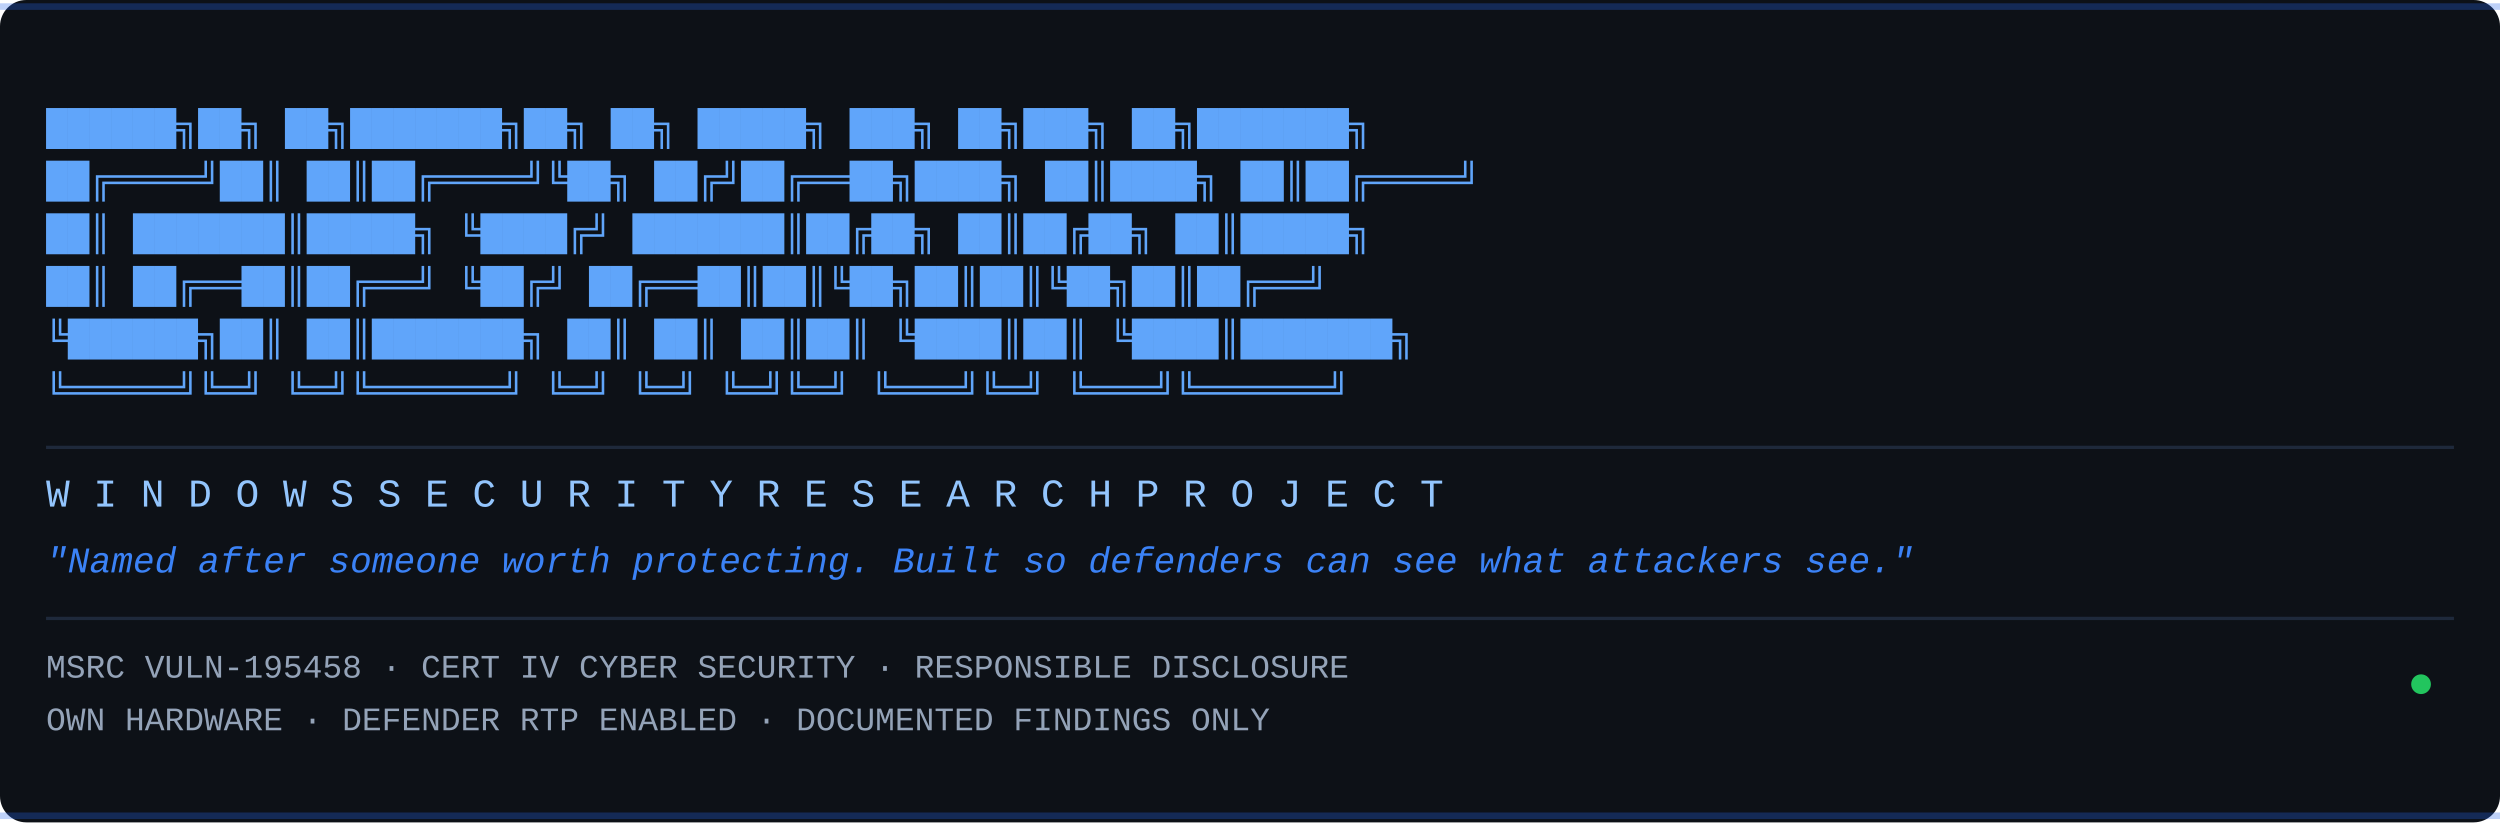
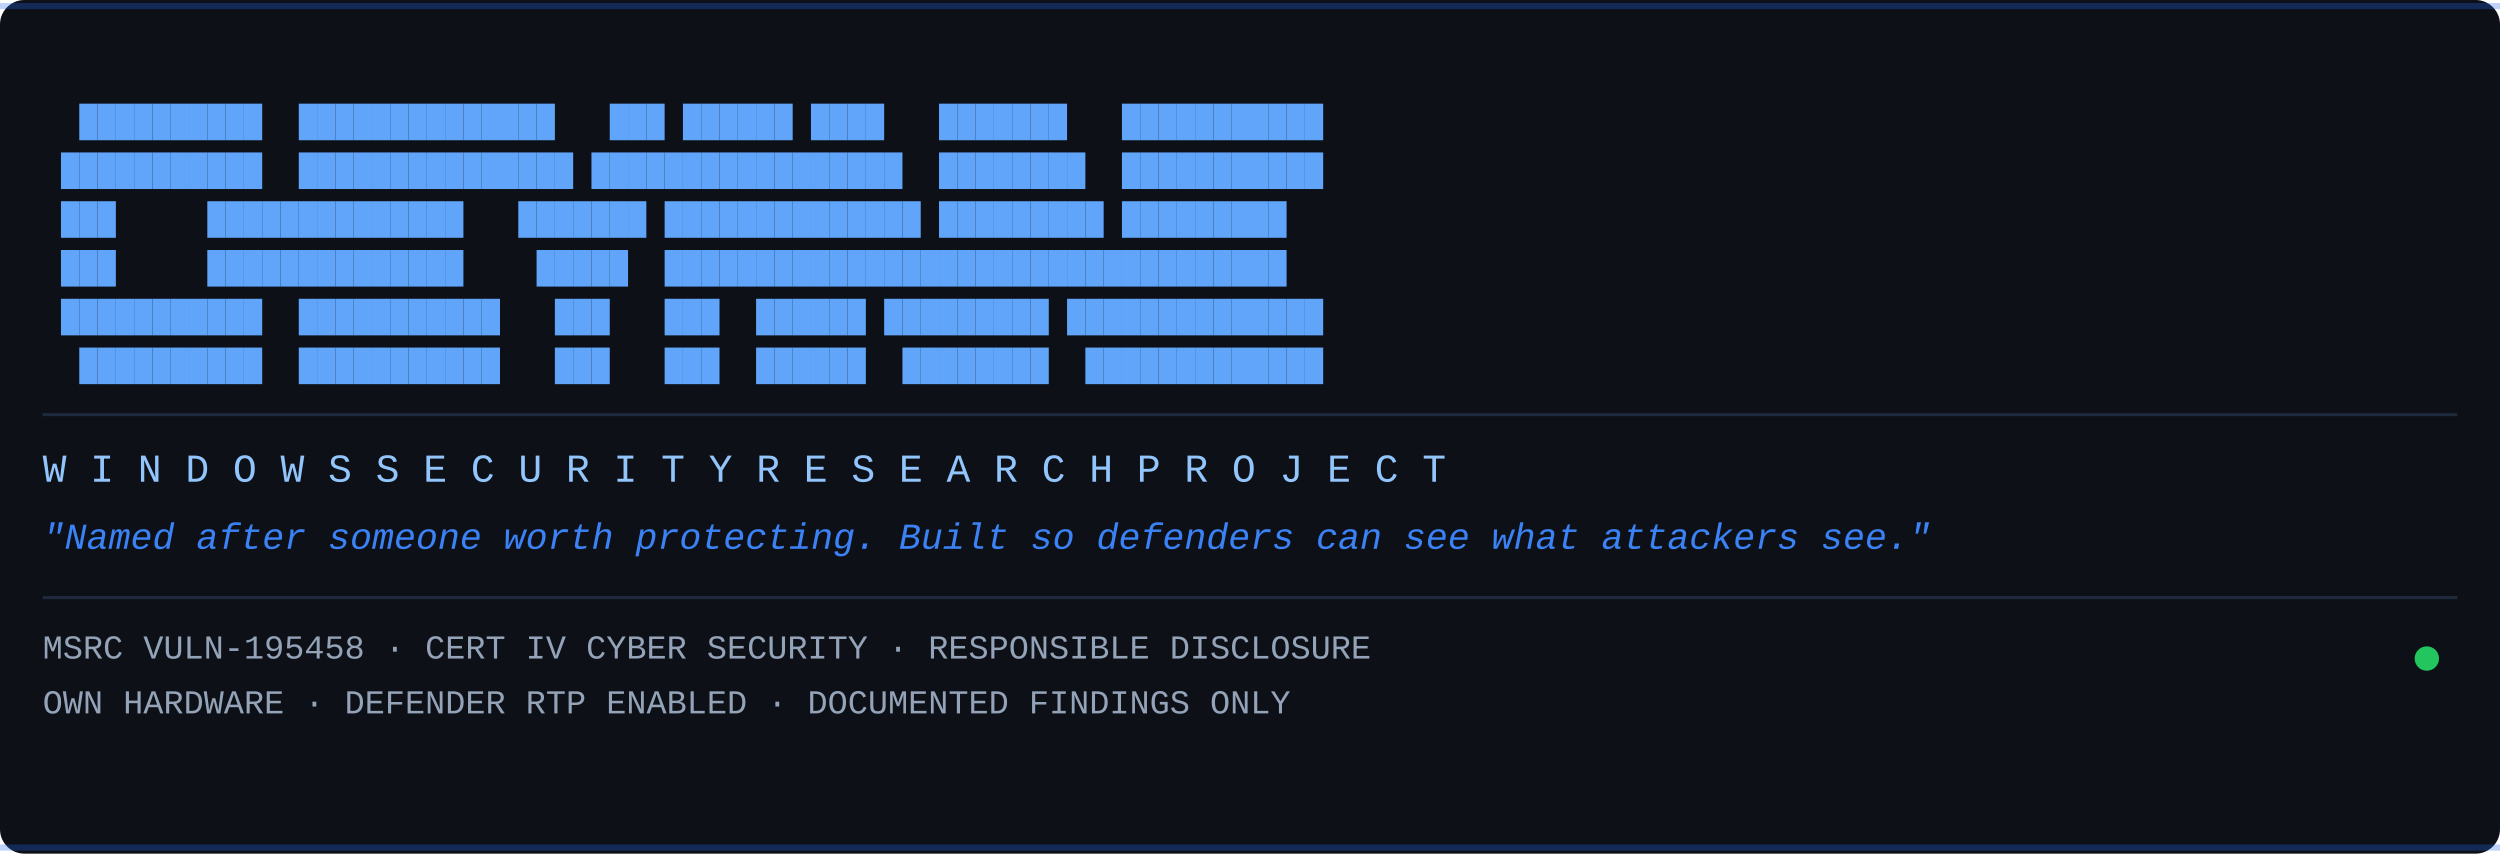
- <svg xmlns="http://www.w3.org/2000/svg" viewBox="0 0 760 250">
+ <svg xmlns="http://www.w3.org/2000/svg" viewBox="0 0 820 280">
  <defs>
    <style>
-       .ascii { font-family: 'Courier New', Courier, monospace; font-size: 11px; fill: #60a5fa; }
      .glow  { animation: glow-pulse 3s ease-in-out infinite; }
-       .sub   { font-family: 'Courier New', Courier, monospace; font-size: 12px; fill: #93c5fd; }
-       .tag   { font-family: 'Courier New', Courier, monospace; font-size: 11px; fill: #3b82f6; font-style: italic; }
-       .stat  { font-family: 'Courier New', Courier, monospace; font-size: 10px; fill: #94a3b8; }
+       .sub   { font-family: 'Courier New', Courier, monospace; font-size: 13px; fill: #93c5fd; }
+       .tag   { font-family: 'Courier New', Courier, monospace; font-size: 12px; fill: #3b82f6; font-style: italic; }
+       .stat  { font-family: 'Courier New', Courier, monospace; font-size: 11px; fill: #94a3b8; }
      .dot   { fill: #22c55e; animation: blink 1.4s step-end infinite; }
      @keyframes glow-pulse {
        0%,100% { filter: drop-shadow(0 0 3px #2563eb) drop-shadow(0 0 7px #1d4ed8); }
        50%     { filter: drop-shadow(0 0 10px #3b82f6) drop-shadow(0 0 20px #2563eb) drop-shadow(0 0 30px #1e40af); }
      }
      @keyframes blink {
        0%,100% { opacity: 1; }
        50%     { opacity: 0; }
      }
    </style>
  </defs>
-   <rect width="760" height="250" fill="#0d1117" rx="8" />
-   <line x1="0" y1="2" x2="760" y2="2" stroke="#2563eb" stroke-width="2" opacity="0.3" />
-   <line x1="0" y1="248" x2="760" y2="248" stroke="#2563eb" stroke-width="2" opacity="0.3" />
-   <g class="glow">
-     <text x="14" y="42" class="ascii">  ██████╗██╗  ██╗███████╗██╗   ██╗ █████╗ ███╗   ██╗███╗   ██╗███████╗</text>
-     <text x="14" y="58" class="ascii"> ██╔════╝██║  ██║██╔════╝╚██╗ ██╔╝██╔══██╗████╗  ██║████╗  ██║██╔════╝</text>
-     <text x="14" y="74" class="ascii"> ██║     ███████║█████╗   ╚████╔╝ ███████║██╔██╗ ██║██╔██╗ ██║█████╗  </text>
-     <text x="14" y="90" class="ascii"> ██║     ██╔══██║██╔══╝    ╚██╔╝  ██╔══██║██║╚██╗██║██║╚██╗██║██╔══╝  </text>
-     <text x="14" y="106" class="ascii"> ╚██████╗██║  ██║███████╗   ██║   ██║  ██║██║ ╚████║██║ ╚████║███████╗</text>
-     <text x="14" y="122" class="ascii">  ╚═════╝╚═╝  ╚═╝╚══════╝   ╚═╝   ╚═╝  ╚═╝╚═╝  ╚═══╝╚═╝  ╚═══╝╚══════╝</text>
+   <rect width="820" height="280" fill="#0d1117" rx="8" />
+   <line x1="0" y1="2" x2="820" y2="2" stroke="#2563eb" stroke-width="2" opacity="0.3" />
+   <line x1="0" y1="278" x2="820" y2="278" stroke="#2563eb" stroke-width="2" opacity="0.3" />
+   <g class="glow" fill="#60a5fa">
+     <rect x="26" y="34" width="6" height="12" />
+     <rect x="32" y="34" width="6" height="12" />
+     <rect x="38" y="34" width="6" height="12" />
+     <rect x="44" y="34" width="6" height="12" />
+     <rect x="50" y="34" width="6" height="12" />
+     <rect x="56" y="34" width="6" height="12" />
+     <rect x="62" y="34" width="6" height="12" />
+     <rect x="68" y="34" width="6" height="12" />
+     <rect x="74" y="34" width="6" height="12" />
+     <rect x="80" y="34" width="6" height="12" />
+     <rect x="98" y="34" width="6" height="12" />
+     <rect x="104" y="34" width="6" height="12" />
+     <rect x="110" y="34" width="6" height="12" />
+     <rect x="116" y="34" width="6" height="12" />
+     <rect x="122" y="34" width="6" height="12" />
+     <rect x="128" y="34" width="6" height="12" />
+     <rect x="134" y="34" width="6" height="12" />
+     <rect x="140" y="34" width="6" height="12" />
+     <rect x="146" y="34" width="6" height="12" />
+     <rect x="152" y="34" width="6" height="12" />
+     <rect x="158" y="34" width="6" height="12" />
+     <rect x="164" y="34" width="6" height="12" />
+     <rect x="170" y="34" width="6" height="12" />
+     <rect x="176" y="34" width="6" height="12" />
+     <rect x="200" y="34" width="6" height="12" />
+     <rect x="206" y="34" width="6" height="12" />
+     <rect x="212" y="34" width="6" height="12" />
+     <rect x="224" y="34" width="6" height="12" />
+     <rect x="230" y="34" width="6" height="12" />
+     <rect x="236" y="34" width="6" height="12" />
+     <rect x="242" y="34" width="6" height="12" />
+     <rect x="248" y="34" width="6" height="12" />
+     <rect x="254" y="34" width="6" height="12" />
+     <rect x="266" y="34" width="6" height="12" />
+     <rect x="272" y="34" width="6" height="12" />
+     <rect x="278" y="34" width="6" height="12" />
+     <rect x="284" y="34" width="6" height="12" />
+     <rect x="308" y="34" width="6" height="12" />
+     <rect x="314" y="34" width="6" height="12" />
+     <rect x="320" y="34" width="6" height="12" />
+     <rect x="326" y="34" width="6" height="12" />
+     <rect x="332" y="34" width="6" height="12" />
+     <rect x="338" y="34" width="6" height="12" />
+     <rect x="344" y="34" width="6" height="12" />
+     <rect x="368" y="34" width="6" height="12" />
+     <rect x="374" y="34" width="6" height="12" />
+     <rect x="380" y="34" width="6" height="12" />
+     <rect x="386" y="34" width="6" height="12" />
+     <rect x="392" y="34" width="6" height="12" />
+     <rect x="398" y="34" width="6" height="12" />
+     <rect x="404" y="34" width="6" height="12" />
+     <rect x="410" y="34" width="6" height="12" />
+     <rect x="416" y="34" width="6" height="12" />
+     <rect x="422" y="34" width="6" height="12" />
+     <rect x="428" y="34" width="6" height="12" />
+     <rect x="20" y="50" width="6" height="12" />
+     <rect x="26" y="50" width="6" height="12" />
+     <rect x="32" y="50" width="6" height="12" />
+     <rect x="38" y="50" width="6" height="12" />
+     <rect x="44" y="50" width="6" height="12" />
+     <rect x="50" y="50" width="6" height="12" />
+     <rect x="56" y="50" width="6" height="12" />
+     <rect x="62" y="50" width="6" height="12" />
+     <rect x="68" y="50" width="6" height="12" />
+     <rect x="74" y="50" width="6" height="12" />
+     <rect x="80" y="50" width="6" height="12" />
+     <rect x="98" y="50" width="6" height="12" />
+     <rect x="104" y="50" width="6" height="12" />
+     <rect x="110" y="50" width="6" height="12" />
+     <rect x="116" y="50" width="6" height="12" />
+     <rect x="122" y="50" width="6" height="12" />
+     <rect x="128" y="50" width="6" height="12" />
+     <rect x="134" y="50" width="6" height="12" />
+     <rect x="140" y="50" width="6" height="12" />
+     <rect x="146" y="50" width="6" height="12" />
+     <rect x="152" y="50" width="6" height="12" />
+     <rect x="158" y="50" width="6" height="12" />
+     <rect x="164" y="50" width="6" height="12" />
+     <rect x="170" y="50" width="6" height="12" />
+     <rect x="176" y="50" width="6" height="12" />
+     <rect x="182" y="50" width="6" height="12" />
+     <rect x="194" y="50" width="6" height="12" />
+     <rect x="200" y="50" width="6" height="12" />
+     <rect x="206" y="50" width="6" height="12" />
+     <rect x="212" y="50" width="6" height="12" />
+     <rect x="218" y="50" width="6" height="12" />
+     <rect x="224" y="50" width="6" height="12" />
+     <rect x="230" y="50" width="6" height="12" />
+     <rect x="236" y="50" width="6" height="12" />
+     <rect x="242" y="50" width="6" height="12" />
+     <rect x="248" y="50" width="6" height="12" />
+     <rect x="254" y="50" width="6" height="12" />
+     <rect x="260" y="50" width="6" height="12" />
+     <rect x="266" y="50" width="6" height="12" />
+     <rect x="272" y="50" width="6" height="12" />
+     <rect x="278" y="50" width="6" height="12" />
+     <rect x="284" y="50" width="6" height="12" />
+     <rect x="290" y="50" width="6" height="12" />
+     <rect x="308" y="50" width="6" height="12" />
+     <rect x="314" y="50" width="6" height="12" />
+     <rect x="320" y="50" width="6" height="12" />
+     <rect x="326" y="50" width="6" height="12" />
+     <rect x="332" y="50" width="6" height="12" />
+     <rect x="338" y="50" width="6" height="12" />
+     <rect x="344" y="50" width="6" height="12" />
+     <rect x="350" y="50" width="6" height="12" />
+     <rect x="368" y="50" width="6" height="12" />
+     <rect x="374" y="50" width="6" height="12" />
+     <rect x="380" y="50" width="6" height="12" />
+     <rect x="386" y="50" width="6" height="12" />
+     <rect x="392" y="50" width="6" height="12" />
+     <rect x="398" y="50" width="6" height="12" />
+     <rect x="404" y="50" width="6" height="12" />
+     <rect x="410" y="50" width="6" height="12" />
+     <rect x="416" y="50" width="6" height="12" />
+     <rect x="422" y="50" width="6" height="12" />
+     <rect x="428" y="50" width="6" height="12" />
+     <rect x="20" y="66" width="6" height="12" />
+     <rect x="26" y="66" width="6" height="12" />
+     <rect x="32" y="66" width="6" height="12" />
+     <rect x="68" y="66" width="6" height="12" />
+     <rect x="74" y="66" width="6" height="12" />
+     <rect x="80" y="66" width="6" height="12" />
+     <rect x="86" y="66" width="6" height="12" />
+     <rect x="92" y="66" width="6" height="12" />
+     <rect x="98" y="66" width="6" height="12" />
+     <rect x="104" y="66" width="6" height="12" />
+     <rect x="110" y="66" width="6" height="12" />
+     <rect x="116" y="66" width="6" height="12" />
+     <rect x="122" y="66" width="6" height="12" />
+     <rect x="128" y="66" width="6" height="12" />
+     <rect x="134" y="66" width="6" height="12" />
+     <rect x="140" y="66" width="6" height="12" />
+     <rect x="146" y="66" width="6" height="12" />
+     <rect x="170" y="66" width="6" height="12" />
+     <rect x="176" y="66" width="6" height="12" />
+     <rect x="182" y="66" width="6" height="12" />
+     <rect x="188" y="66" width="6" height="12" />
+     <rect x="194" y="66" width="6" height="12" />
+     <rect x="200" y="66" width="6" height="12" />
+     <rect x="206" y="66" width="6" height="12" />
+     <rect x="218" y="66" width="6" height="12" />
+     <rect x="224" y="66" width="6" height="12" />
+     <rect x="230" y="66" width="6" height="12" />
+     <rect x="236" y="66" width="6" height="12" />
+     <rect x="242" y="66" width="6" height="12" />
+     <rect x="248" y="66" width="6" height="12" />
+     <rect x="254" y="66" width="6" height="12" />
+     <rect x="260" y="66" width="6" height="12" />
+     <rect x="266" y="66" width="6" height="12" />
+     <rect x="272" y="66" width="6" height="12" />
+     <rect x="278" y="66" width="6" height="12" />
+     <rect x="284" y="66" width="6" height="12" />
+     <rect x="290" y="66" width="6" height="12" />
+     <rect x="296" y="66" width="6" height="12" />
+     <rect x="308" y="66" width="6" height="12" />
+     <rect x="314" y="66" width="6" height="12" />
+     <rect x="320" y="66" width="6" height="12" />
+     <rect x="326" y="66" width="6" height="12" />
+     <rect x="332" y="66" width="6" height="12" />
+     <rect x="338" y="66" width="6" height="12" />
+     <rect x="344" y="66" width="6" height="12" />
+     <rect x="350" y="66" width="6" height="12" />
+     <rect x="356" y="66" width="6" height="12" />
+     <rect x="368" y="66" width="6" height="12" />
+     <rect x="374" y="66" width="6" height="12" />
+     <rect x="380" y="66" width="6" height="12" />
+     <rect x="386" y="66" width="6" height="12" />
+     <rect x="392" y="66" width="6" height="12" />
+     <rect x="398" y="66" width="6" height="12" />
+     <rect x="404" y="66" width="6" height="12" />
+     <rect x="410" y="66" width="6" height="12" />
+     <rect x="416" y="66" width="6" height="12" />
+     <rect x="20" y="82" width="6" height="12" />
+     <rect x="26" y="82" width="6" height="12" />
+     <rect x="32" y="82" width="6" height="12" />
+     <rect x="68" y="82" width="6" height="12" />
+     <rect x="74" y="82" width="6" height="12" />
+     <rect x="80" y="82" width="6" height="12" />
+     <rect x="86" y="82" width="6" height="12" />
+     <rect x="92" y="82" width="6" height="12" />
+     <rect x="98" y="82" width="6" height="12" />
+     <rect x="104" y="82" width="6" height="12" />
+     <rect x="110" y="82" width="6" height="12" />
+     <rect x="116" y="82" width="6" height="12" />
+     <rect x="122" y="82" width="6" height="12" />
+     <rect x="128" y="82" width="6" height="12" />
+     <rect x="134" y="82" width="6" height="12" />
+     <rect x="140" y="82" width="6" height="12" />
+     <rect x="146" y="82" width="6" height="12" />
+     <rect x="176" y="82" width="6" height="12" />
+     <rect x="182" y="82" width="6" height="12" />
+     <rect x="188" y="82" width="6" height="12" />
+     <rect x="194" y="82" width="6" height="12" />
+     <rect x="200" y="82" width="6" height="12" />
+     <rect x="218" y="82" width="6" height="12" />
+     <rect x="224" y="82" width="6" height="12" />
+     <rect x="230" y="82" width="6" height="12" />
+     <rect x="236" y="82" width="6" height="12" />
+     <rect x="242" y="82" width="6" height="12" />
+     <rect x="248" y="82" width="6" height="12" />
+     <rect x="254" y="82" width="6" height="12" />
+     <rect x="260" y="82" width="6" height="12" />
+     <rect x="266" y="82" width="6" height="12" />
+     <rect x="272" y="82" width="6" height="12" />
+     <rect x="278" y="82" width="6" height="12" />
+     <rect x="284" y="82" width="6" height="12" />
+     <rect x="290" y="82" width="6" height="12" />
+     <rect x="296" y="82" width="6" height="12" />
+     <rect x="302" y="82" width="6" height="12" />
+     <rect x="308" y="82" width="6" height="12" />
+     <rect x="314" y="82" width="6" height="12" />
+     <rect x="320" y="82" width="6" height="12" />
+     <rect x="326" y="82" width="6" height="12" />
+     <rect x="332" y="82" width="6" height="12" />
+     <rect x="338" y="82" width="6" height="12" />
+     <rect x="344" y="82" width="6" height="12" />
+     <rect x="350" y="82" width="6" height="12" />
+     <rect x="356" y="82" width="6" height="12" />
+     <rect x="362" y="82" width="6" height="12" />
+     <rect x="368" y="82" width="6" height="12" />
+     <rect x="374" y="82" width="6" height="12" />
+     <rect x="380" y="82" width="6" height="12" />
+     <rect x="386" y="82" width="6" height="12" />
+     <rect x="392" y="82" width="6" height="12" />
+     <rect x="398" y="82" width="6" height="12" />
+     <rect x="404" y="82" width="6" height="12" />
+     <rect x="410" y="82" width="6" height="12" />
+     <rect x="416" y="82" width="6" height="12" />
+     <rect x="20" y="98" width="6" height="12" />
+     <rect x="26" y="98" width="6" height="12" />
+     <rect x="32" y="98" width="6" height="12" />
+     <rect x="38" y="98" width="6" height="12" />
+     <rect x="44" y="98" width="6" height="12" />
+     <rect x="50" y="98" width="6" height="12" />
+     <rect x="56" y="98" width="6" height="12" />
+     <rect x="62" y="98" width="6" height="12" />
+     <rect x="68" y="98" width="6" height="12" />
+     <rect x="74" y="98" width="6" height="12" />
+     <rect x="80" y="98" width="6" height="12" />
+     <rect x="98" y="98" width="6" height="12" />
+     <rect x="104" y="98" width="6" height="12" />
+     <rect x="110" y="98" width="6" height="12" />
+     <rect x="116" y="98" width="6" height="12" />
+     <rect x="122" y="98" width="6" height="12" />
+     <rect x="128" y="98" width="6" height="12" />
+     <rect x="134" y="98" width="6" height="12" />
+     <rect x="140" y="98" width="6" height="12" />
+     <rect x="146" y="98" width="6" height="12" />
+     <rect x="152" y="98" width="6" height="12" />
+     <rect x="158" y="98" width="6" height="12" />
+     <rect x="182" y="98" width="6" height="12" />
+     <rect x="188" y="98" width="6" height="12" />
+     <rect x="194" y="98" width="6" height="12" />
+     <rect x="218" y="98" width="6" height="12" />
+     <rect x="224" y="98" width="6" height="12" />
+     <rect x="230" y="98" width="6" height="12" />
+     <rect x="248" y="98" width="6" height="12" />
+     <rect x="254" y="98" width="6" height="12" />
+     <rect x="260" y="98" width="6" height="12" />
+     <rect x="266" y="98" width="6" height="12" />
+     <rect x="272" y="98" width="6" height="12" />
+     <rect x="278" y="98" width="6" height="12" />
+     <rect x="290" y="98" width="6" height="12" />
+     <rect x="296" y="98" width="6" height="12" />
+     <rect x="302" y="98" width="6" height="12" />
+     <rect x="308" y="98" width="6" height="12" />
+     <rect x="314" y="98" width="6" height="12" />
+     <rect x="320" y="98" width="6" height="12" />
+     <rect x="326" y="98" width="6" height="12" />
+     <rect x="332" y="98" width="6" height="12" />
+     <rect x="338" y="98" width="6" height="12" />
+     <rect x="350" y="98" width="6" height="12" />
+     <rect x="356" y="98" width="6" height="12" />
+     <rect x="362" y="98" width="6" height="12" />
+     <rect x="368" y="98" width="6" height="12" />
+     <rect x="374" y="98" width="6" height="12" />
+     <rect x="380" y="98" width="6" height="12" />
+     <rect x="386" y="98" width="6" height="12" />
+     <rect x="392" y="98" width="6" height="12" />
+     <rect x="398" y="98" width="6" height="12" />
+     <rect x="404" y="98" width="6" height="12" />
+     <rect x="410" y="98" width="6" height="12" />
+     <rect x="416" y="98" width="6" height="12" />
+     <rect x="422" y="98" width="6" height="12" />
+     <rect x="428" y="98" width="6" height="12" />
+     <rect x="26" y="114" width="6" height="12" />
+     <rect x="32" y="114" width="6" height="12" />
+     <rect x="38" y="114" width="6" height="12" />
+     <rect x="44" y="114" width="6" height="12" />
+     <rect x="50" y="114" width="6" height="12" />
+     <rect x="56" y="114" width="6" height="12" />
+     <rect x="62" y="114" width="6" height="12" />
+     <rect x="68" y="114" width="6" height="12" />
+     <rect x="74" y="114" width="6" height="12" />
+     <rect x="80" y="114" width="6" height="12" />
+     <rect x="98" y="114" width="6" height="12" />
+     <rect x="104" y="114" width="6" height="12" />
+     <rect x="110" y="114" width="6" height="12" />
+     <rect x="116" y="114" width="6" height="12" />
+     <rect x="122" y="114" width="6" height="12" />
+     <rect x="128" y="114" width="6" height="12" />
+     <rect x="134" y="114" width="6" height="12" />
+     <rect x="140" y="114" width="6" height="12" />
+     <rect x="146" y="114" width="6" height="12" />
+     <rect x="152" y="114" width="6" height="12" />
+     <rect x="158" y="114" width="6" height="12" />
+     <rect x="182" y="114" width="6" height="12" />
+     <rect x="188" y="114" width="6" height="12" />
+     <rect x="194" y="114" width="6" height="12" />
+     <rect x="218" y="114" width="6" height="12" />
+     <rect x="224" y="114" width="6" height="12" />
+     <rect x="230" y="114" width="6" height="12" />
+     <rect x="248" y="114" width="6" height="12" />
+     <rect x="254" y="114" width="6" height="12" />
+     <rect x="260" y="114" width="6" height="12" />
+     <rect x="266" y="114" width="6" height="12" />
+     <rect x="272" y="114" width="6" height="12" />
+     <rect x="278" y="114" width="6" height="12" />
+     <rect x="296" y="114" width="6" height="12" />
+     <rect x="302" y="114" width="6" height="12" />
+     <rect x="308" y="114" width="6" height="12" />
+     <rect x="314" y="114" width="6" height="12" />
+     <rect x="320" y="114" width="6" height="12" />
+     <rect x="326" y="114" width="6" height="12" />
+     <rect x="332" y="114" width="6" height="12" />
+     <rect x="338" y="114" width="6" height="12" />
+     <rect x="356" y="114" width="6" height="12" />
+     <rect x="362" y="114" width="6" height="12" />
+     <rect x="368" y="114" width="6" height="12" />
+     <rect x="374" y="114" width="6" height="12" />
+     <rect x="380" y="114" width="6" height="12" />
+     <rect x="386" y="114" width="6" height="12" />
+     <rect x="392" y="114" width="6" height="12" />
+     <rect x="398" y="114" width="6" height="12" />
+     <rect x="404" y="114" width="6" height="12" />
+     <rect x="410" y="114" width="6" height="12" />
+     <rect x="416" y="114" width="6" height="12" />
+     <rect x="422" y="114" width="6" height="12" />
+     <rect x="428" y="114" width="6" height="12" />
  </g>
-   <line x1="14" y1="136" x2="746" y2="136" stroke="#1e293b" stroke-width="1" />
-   <text x="14" y="154" class="sub">W I N D O W S   S E C U R I T Y   R E S E A R C H   P R O J E C T</text>
-   <text x="14" y="174" class="tag">"Named after someone worth protecting. Built so defenders can see what attackers see."</text>
-   <line x1="14" y1="188" x2="746" y2="188" stroke="#1e293b" stroke-width="1" />
-   <text x="14" y="206" class="stat">MSRC  VULN-195458   ·   CERT IV CYBER SECURITY   ·   RESPONSIBLE DISCLOSURE</text>
-   <text x="14" y="222" class="stat">OWN HARDWARE   ·   DEFENDER RTP ENABLED   ·   DOCUMENTED FINDINGS ONLY</text>
-   <circle cx="736" cy="208" r="3" class="dot" />
+   <line x1="14" y1="136" x2="806" y2="136" stroke="#1e293b" stroke-width="1" />
+   <text x="14" y="158" class="sub">W I N D O W S   S E C U R I T Y   R E S E A R C H   P R O J E C T</text>
+   <text x="14" y="180" class="tag">"Named after someone worth protecting. Built so defenders can see what attackers see."</text>
+   <line x1="14" y1="196" x2="806" y2="196" stroke="#1e293b" stroke-width="1" />
+   <text x="14" y="216" class="stat">MSRC  VULN-195458   ·   CERT IV CYBER SECURITY   ·   RESPONSIBLE DISCLOSURE</text>
+   <text x="14" y="234" class="stat">OWN HARDWARE   ·   DEFENDER RTP ENABLED   ·   DOCUMENTED FINDINGS ONLY</text>
+   <circle cx="796" cy="216" r="4" class="dot" />
</svg>
